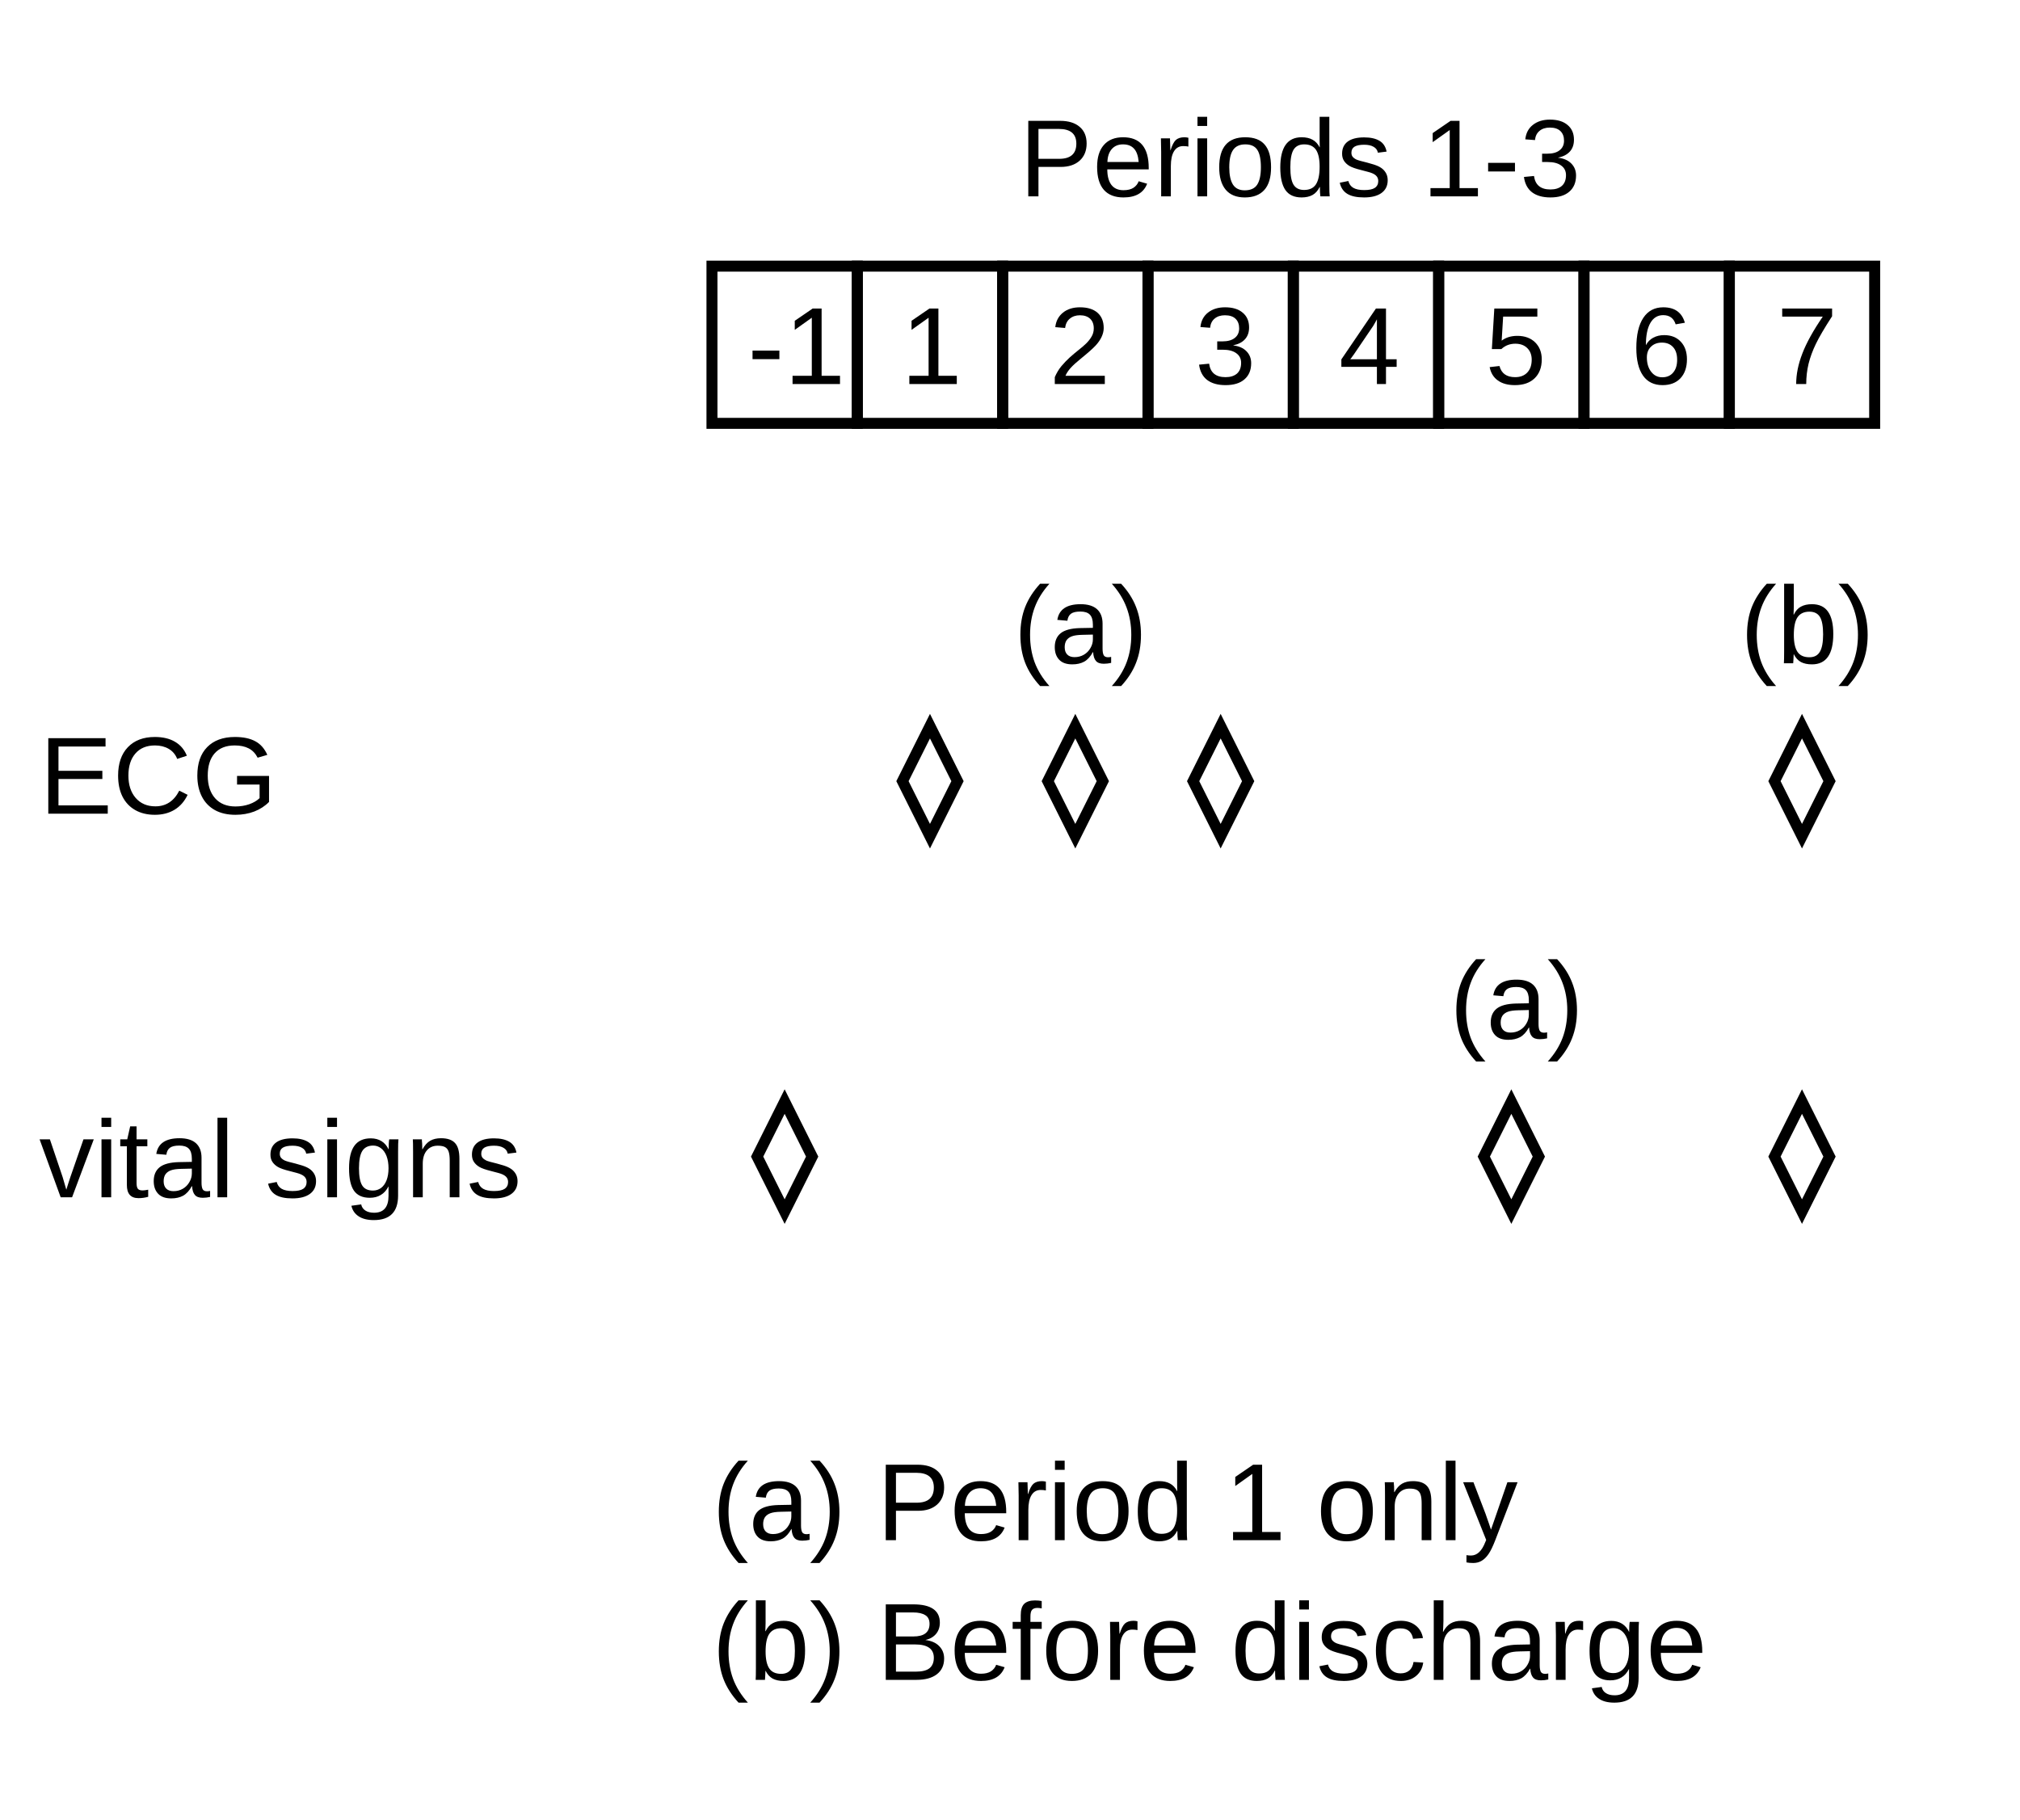
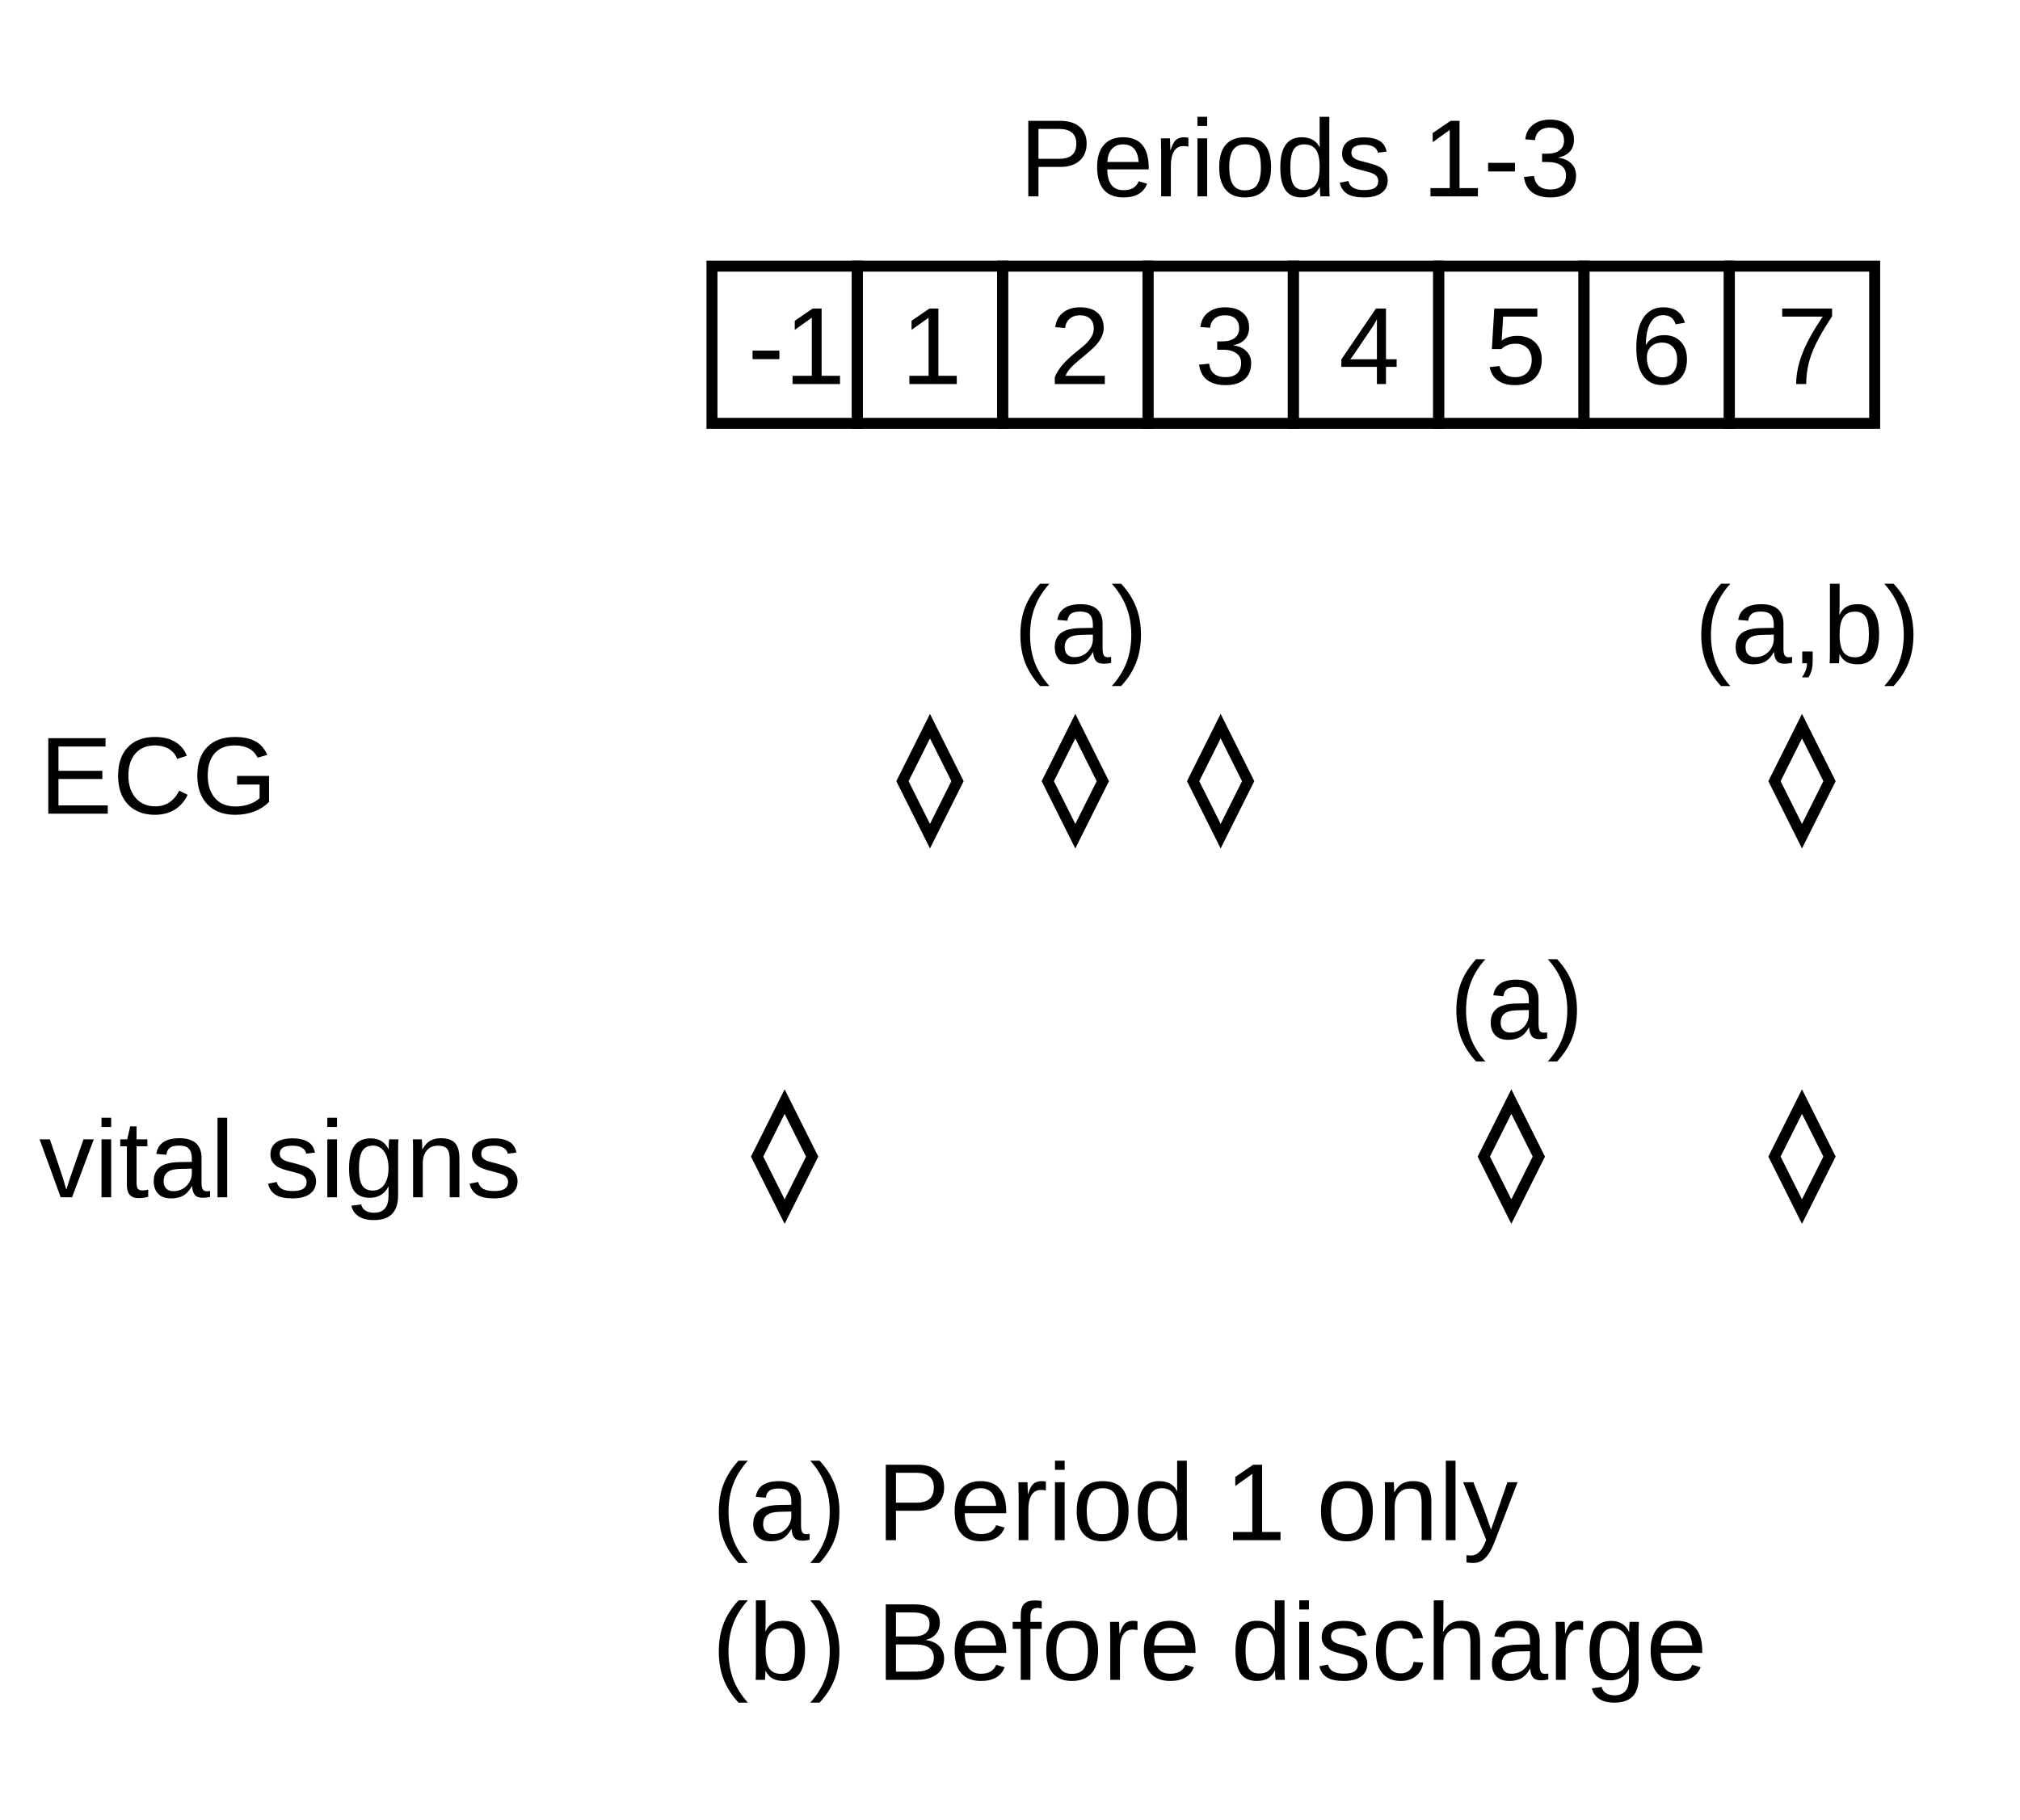
<svg xmlns="http://www.w3.org/2000/svg" width="257.479" height="231.967">
  <style>text {font-family: Arial; font-size: 14px ;}</style>
  <text x="129.914" y="25.032">Periods 1-3</text>
  <rect x="90.751" y="33.932" width="18.525" height="20.043" style="stroke:black;  stroke-width:1.4; fill:none;" />
  <text x="95.297" y="48.964">-1</text>
  <rect x="109.276" y="33.932" width="18.525" height="20.043" style="stroke:black;  stroke-width:1.4; fill:none;" />
  <text x="114.848" y="48.964">1</text>
  <rect x="127.802" y="33.932" width="18.525" height="20.043" style="stroke:black;  stroke-width:1.4; fill:none;" />
  <text x="133.746" y="48.964">2</text>
  <rect x="146.327" y="33.932" width="18.525" height="20.043" style="stroke:black;  stroke-width:1.4; fill:none;" />
  <text x="152.309" y="48.964">3</text>
  <rect x="164.853" y="33.932" width="18.525" height="20.043" style="stroke:black;  stroke-width:1.4; fill:none;" />
  <text x="170.649" y="48.964">4</text>
  <rect x="183.378" y="33.932" width="18.525" height="20.043" style="stroke:black;  stroke-width:1.4; fill:none;" />
  <text x="189.318" y="48.964">5</text>
  <rect x="201.903" y="33.932" width="18.525" height="20.043" style="stroke:black;  stroke-width:1.4; fill:none;" />
  <text x="207.857" y="48.964">6</text>
  <rect x="220.429" y="33.932" width="18.525" height="20.043" style="stroke:black;  stroke-width:1.4; fill:none;" />
  <text x="226.448" y="48.964">7</text>
  <text x="100.014" y="84.563" />
  <text x="118.539" y="84.563" />
  <text x="129.186" y="84.563"> (a)</text>
  <text x="155.59" y="84.563" />
  <text x="174.115" y="84.563" />
  <text x="192.641" y="84.563" />
  <text x="211.166" y="84.563" />
-   <text x="221.813" y="84.563"> (b)</text>
+   <text x="215.975" y="84.563"> (a,b)</text>
  <text x="5" y="103.74">ECG</text>
  <path d="M115.032, 99.595 L118.539, 92.58 L122.047, 99.595 L118.539, 106.61 L115.032, 99.595 Z" style="stroke: black; fill: none; stroke-width:1.4; " />
  <path d="M133.557, 99.595 L137.064, 92.58 L140.572, 99.595 L137.064, 106.61 L133.557, 99.595 Z" style="stroke: black; fill: none; stroke-width:1.4; " />
  <path d="M152.082, 99.595 L155.59, 92.58 L159.097, 99.595 L155.59, 106.61 L152.082, 99.595 Z" style="stroke: black; fill: none; stroke-width:1.4; " />
  <path d="M226.184, 99.595 L229.691, 92.58 L233.199, 99.595 L229.691, 106.61 L226.184, 99.595 Z" style="stroke: black; fill: none; stroke-width:1.4; " />
  <text x="100.014" y="132.426" />
  <text x="118.539" y="132.426" />
  <text x="137.064" y="132.426" />
  <text x="155.59" y="132.426" />
  <text x="174.115" y="132.426" />
  <text x="184.762" y="132.426"> (a)</text>
  <text x="211.166" y="132.426" />
  <text x="229.691" y="132.426" />
  <text x="5" y="152.646">vital signs</text>
  <path d="M96.506, 147.459 L100.014, 140.444 L103.521, 147.459 L100.014, 154.474 L96.506, 147.459 Z" style="stroke: black; fill: none; stroke-width:1.4; " />
  <path d="M189.133, 147.459 L192.641, 140.444 L196.148, 147.459 L192.641, 154.474 L189.133, 147.459 Z" style="stroke: black; fill: none; stroke-width:1.4; " />
  <path d="M226.184, 147.459 L229.691, 140.444 L233.199, 147.459 L229.691, 154.474 L226.184, 147.459 Z" style="stroke: black; fill: none; stroke-width:1.4; " />
-   <text x="90.751" y="196.369">(a)	Period 1 only</text>
-   <text x="90.751" y="214.168">(b)	Before discharge</text>
+   <text x="90.751" y="196.369" class="footnote">(a)	Period 1 only</text>
+   <text x="90.751" y="214.168" class="footnote">(b)	Before discharge</text>
</svg>
